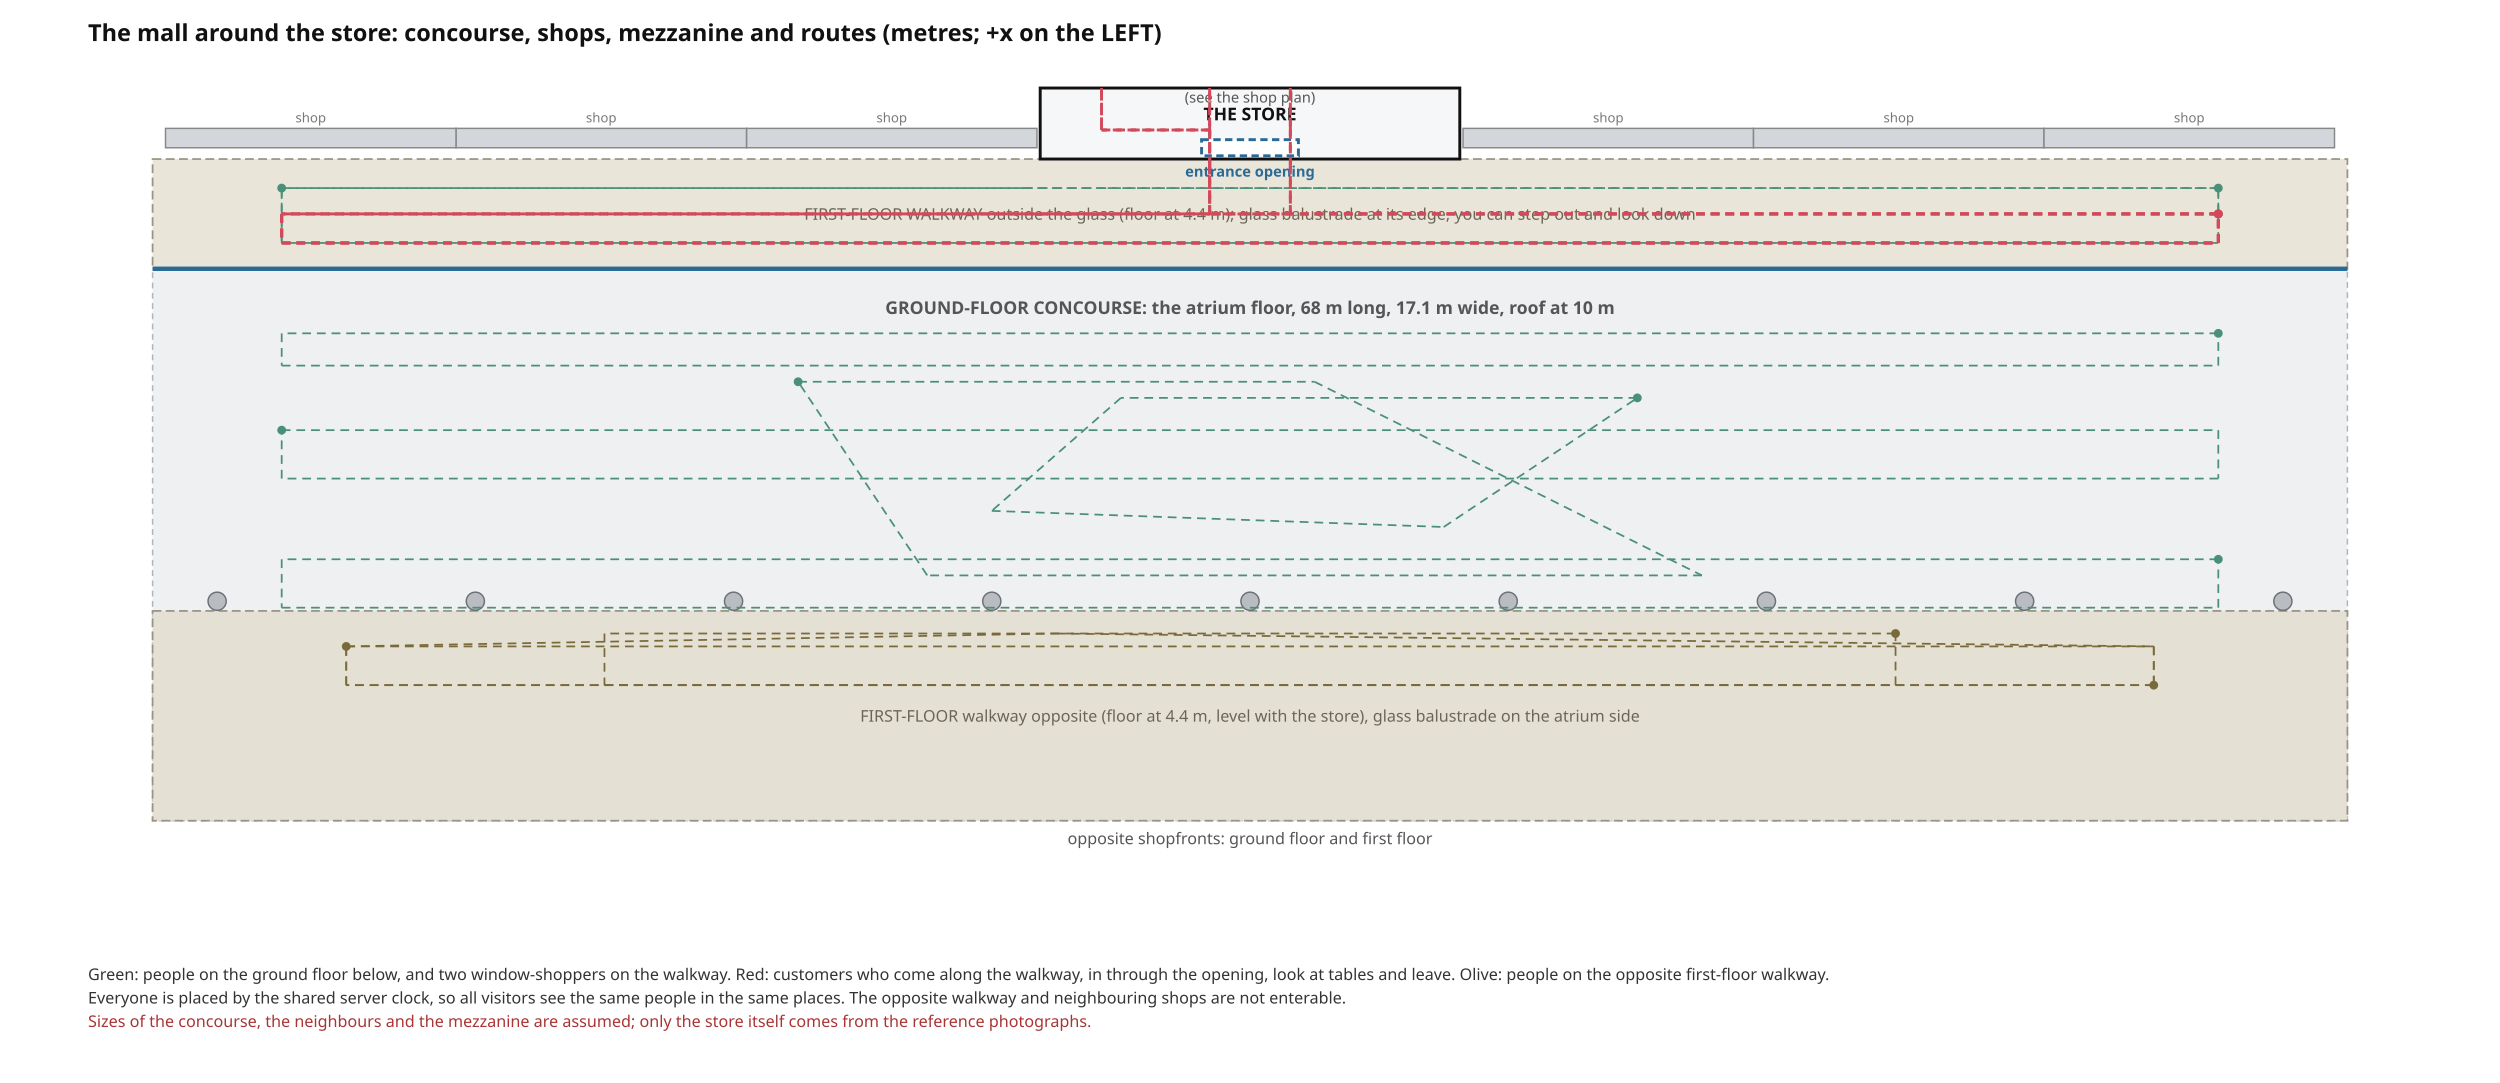
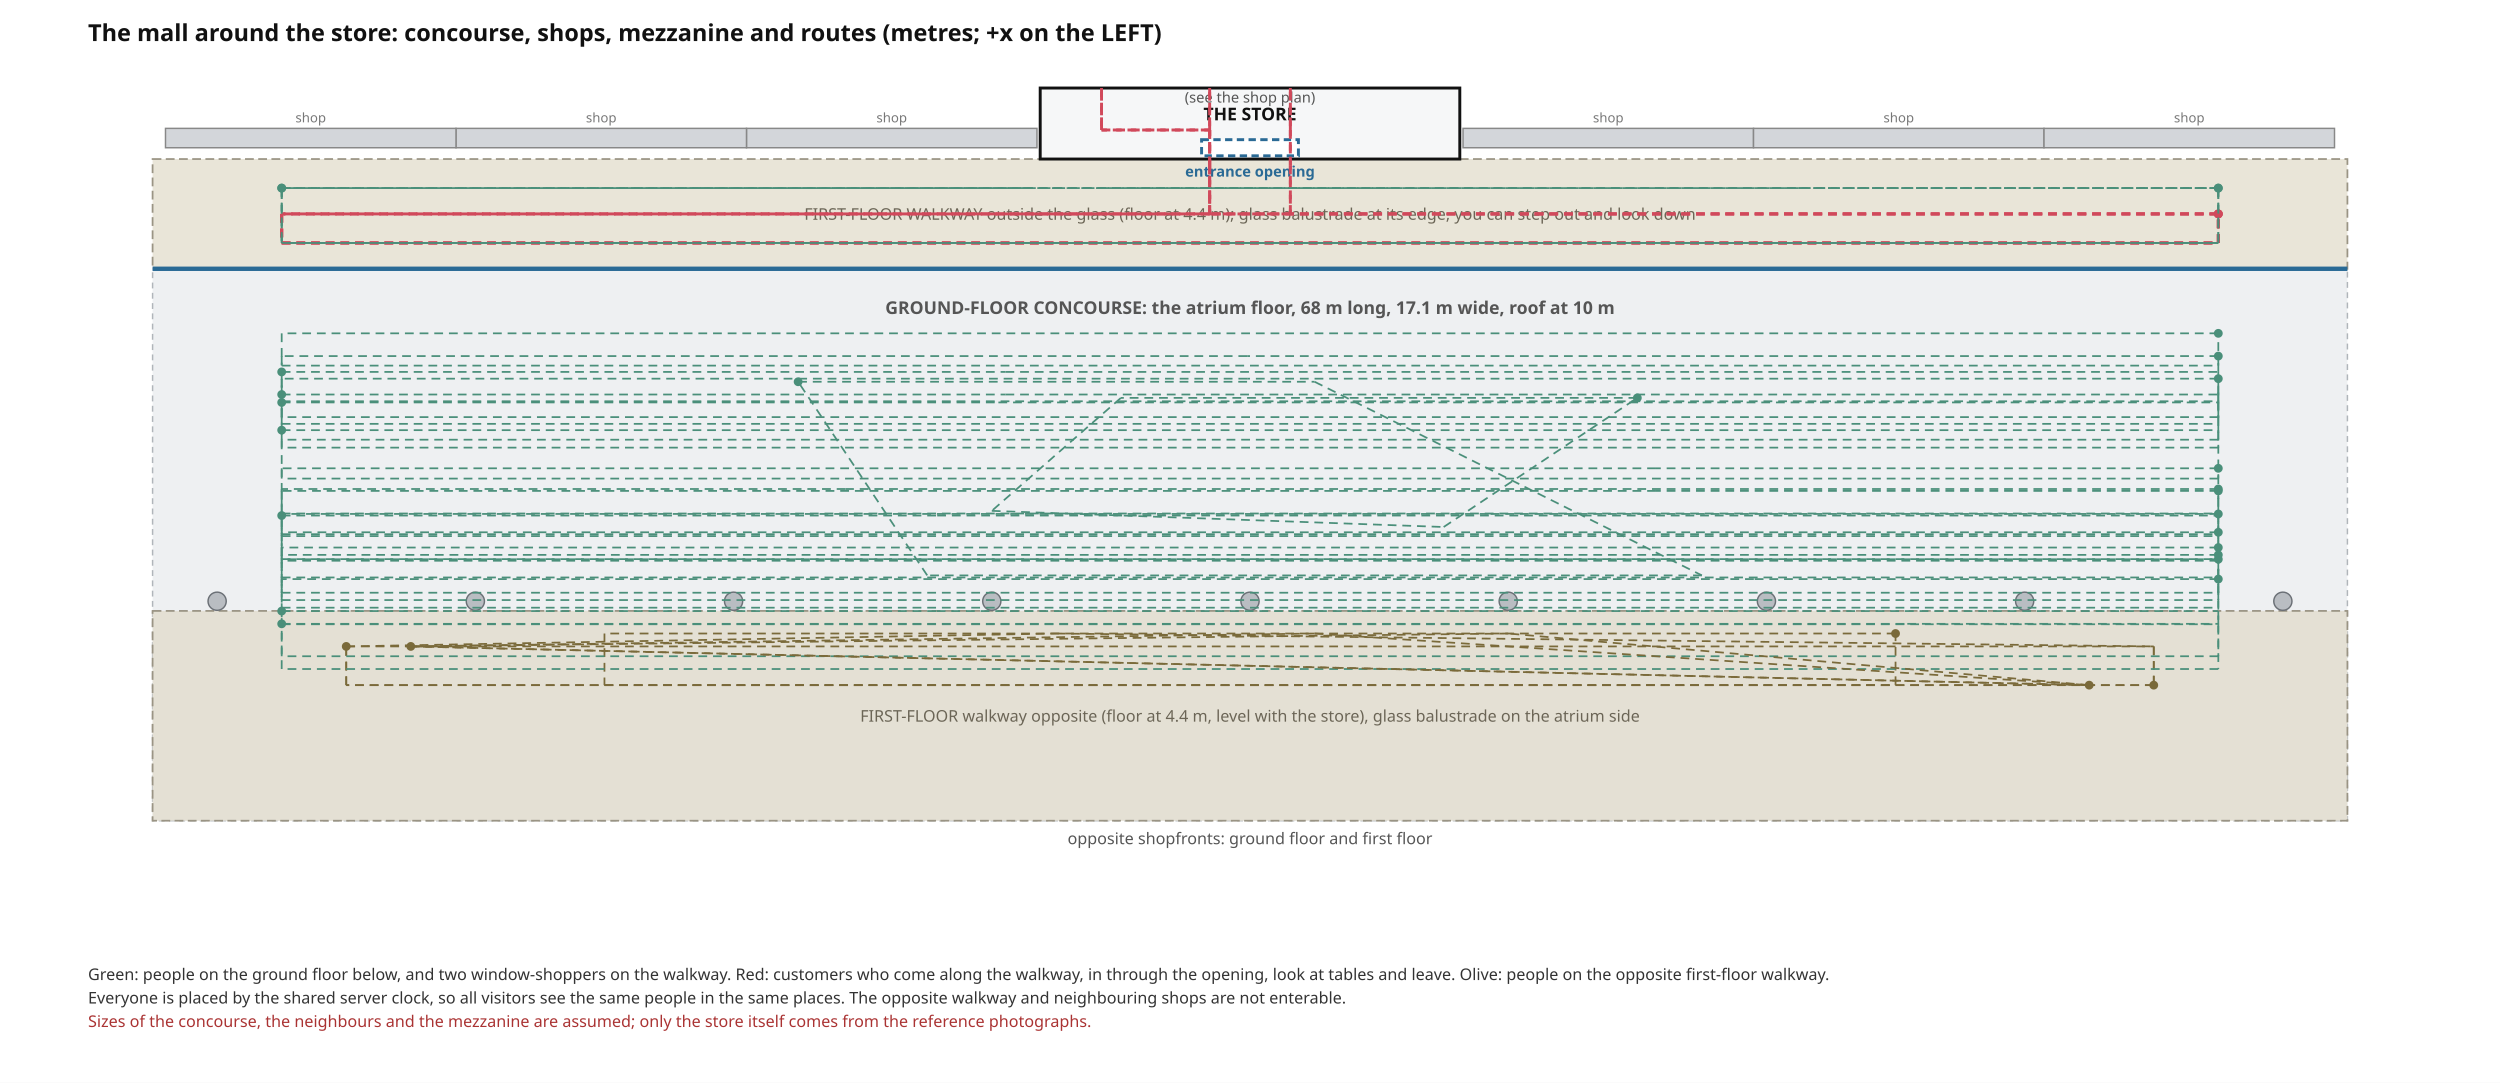
<svg xmlns="http://www.w3.org/2000/svg" width="1704" height="738" viewBox="0 0 1704 738">
  <rect width="1704" height="738" fill="#ffffff" />
  <text x="60.0" y="28.0" font-size="16" text-anchor="start" fill="#111" font-weight="700" font-family="system-ui, sans-serif">The mall around the store: concourse, shops, mezzanine and routes (metres; +x on the LEFT)</text>
  <rect x="104.0" y="183.2" width="1496.0" height="376.2" fill="#eef0f2" stroke="#b0b5ba" stroke-width="1" stroke-dasharray="4 3" />
  <text x="852.0" y="214.0" font-size="12" text-anchor="middle" fill="#555" font-weight="600" font-family="system-ui, sans-serif">GROUND-FLOOR CONCOURSE: the atrium floor, 68 m long, 17.1 m wide, roof at 10 m</text>
  <rect x="104.0" y="108.4" width="1496.0" height="74.8" fill="#e9e5d8" stroke="#9a9484" stroke-width="1.2" stroke-dasharray="6 3" />
  <line x1="1600.0" y1="183.2" x2="104.0" y2="183.2" stroke="#2a6a95" stroke-width="3" />
  <text x="852.0" y="149.8" font-size="11" text-anchor="middle" fill="#6b6556" font-weight="400" font-family="system-ui, sans-serif">FIRST-FLOOR WALKWAY outside the glass (floor at 4.4 m); glass balustrade at its edge, you can step out and look down</text>
  <rect x="104.0" y="416.4" width="1496.0" height="143.0" fill="#e4e0d4" stroke="#9a9484" stroke-width="1.2" stroke-dasharray="6 3" />
  <text x="852.0" y="491.9" font-size="11" text-anchor="middle" fill="#6b6556" font-weight="400" font-family="system-ui, sans-serif">FIRST-FLOOR walkway opposite (floor at 4.4 m, level with the store), glass balustrade on the atrium side</text>
  <text x="852.0" y="575.4" font-size="11" text-anchor="middle" fill="#555" font-weight="400" font-family="system-ui, sans-serif">opposite shopfronts: ground floor and first floor</text>
  <rect x="709.0" y="60.0" width="286.0" height="48.4" fill="#f6f7f8" stroke="#111" stroke-width="2" />
  <text x="852.0" y="82.0" font-size="12" text-anchor="middle" fill="#111" font-weight="700" font-family="system-ui, sans-serif">THE STORE</text>
  <text x="852.0" y="69.9" font-size="10" text-anchor="middle" fill="#555" font-weight="400" font-family="system-ui, sans-serif">(see the shop plan)</text>
  <rect x="997.2" y="87.5" width="198.0" height="13.2" fill="#d3d6da" stroke="#888" stroke-width="1" />
  <text x="1096.2" y="83.4" font-size="9" text-anchor="middle" fill="#777" font-weight="400" font-family="system-ui, sans-serif">shop</text>
  <rect x="1195.2" y="87.5" width="198.0" height="13.2" fill="#d3d6da" stroke="#888" stroke-width="1" />
  <text x="1294.2" y="83.4" font-size="9" text-anchor="middle" fill="#777" font-weight="400" font-family="system-ui, sans-serif">shop</text>
  <rect x="1393.2" y="87.5" width="198.0" height="13.2" fill="#d3d6da" stroke="#888" stroke-width="1" />
  <text x="1492.2" y="83.4" font-size="9" text-anchor="middle" fill="#777" font-weight="400" font-family="system-ui, sans-serif">shop</text>
  <rect x="508.8" y="87.5" width="198.0" height="13.2" fill="#d3d6da" stroke="#888" stroke-width="1" />
  <text x="607.8" y="83.4" font-size="9" text-anchor="middle" fill="#777" font-weight="400" font-family="system-ui, sans-serif">shop</text>
  <rect x="310.8" y="87.5" width="198.0" height="13.2" fill="#d3d6da" stroke="#888" stroke-width="1" />
  <text x="409.8" y="83.4" font-size="9" text-anchor="middle" fill="#777" font-weight="400" font-family="system-ui, sans-serif">shop</text>
  <rect x="112.8" y="87.5" width="198.0" height="13.2" fill="#d3d6da" stroke="#888" stroke-width="1" />
  <text x="211.8" y="83.4" font-size="9" text-anchor="middle" fill="#777" font-weight="400" font-family="system-ui, sans-serif">shop</text>
  <rect x="819.0" y="95.2" width="66.0" height="11.0" fill="#ffffff" stroke="#2a6a95" stroke-width="2" stroke-dasharray="5 3" />
  <text x="852.0" y="120.4" font-size="10" text-anchor="middle" fill="#2a6a95" font-weight="700" font-family="system-ui, sans-serif">entrance opening</text>
  <circle cx="1556.0" cy="409.8" r="6.2" fill="#b9bdc2" stroke="#6b7076" />
  <circle cx="1380.0" cy="409.8" r="6.2" fill="#b9bdc2" stroke="#6b7076" />
  <circle cx="1204.0" cy="409.8" r="6.2" fill="#b9bdc2" stroke="#6b7076" />
  <circle cx="1028.0" cy="409.8" r="6.2" fill="#b9bdc2" stroke="#6b7076" />
  <circle cx="852.0" cy="409.8" r="6.2" fill="#b9bdc2" stroke="#6b7076" />
  <circle cx="676.0" cy="409.8" r="6.2" fill="#b9bdc2" stroke="#6b7076" />
  <circle cx="500.0" cy="409.8" r="6.2" fill="#b9bdc2" stroke="#6b7076" />
  <circle cx="324.0" cy="409.8" r="6.2" fill="#b9bdc2" stroke="#6b7076" />
  <circle cx="148.0" cy="409.8" r="6.2" fill="#b9bdc2" stroke="#6b7076" />
  <line x1="1512.0" y1="227.2" x2="192.0" y2="227.2" stroke="#4a8f7a" stroke-width="1.2" stroke-dasharray="6 4" />
  <line x1="192.0" y1="227.2" x2="192.0" y2="249.2" stroke="#4a8f7a" stroke-width="1.2" stroke-dasharray="6 4" />
  <line x1="192.0" y1="249.2" x2="1512.0" y2="249.2" stroke="#4a8f7a" stroke-width="1.2" stroke-dasharray="6 4" />
  <line x1="1512.0" y1="249.2" x2="1512.0" y2="227.2" stroke="#4a8f7a" stroke-width="1.2" stroke-dasharray="6 4" />
  <circle cx="1512.0" cy="227.2" r="3.0" fill="#4a8f7a" stroke="none" />
  <line x1="192.0" y1="293.2" x2="1512.0" y2="293.2" stroke="#4a8f7a" stroke-width="1.2" stroke-dasharray="6 4" />
  <line x1="1512.0" y1="293.2" x2="1512.0" y2="326.2" stroke="#4a8f7a" stroke-width="1.2" stroke-dasharray="6 4" />
  <line x1="1512.0" y1="326.2" x2="192.0" y2="326.2" stroke="#4a8f7a" stroke-width="1.2" stroke-dasharray="6 4" />
  <line x1="192.0" y1="326.2" x2="192.0" y2="293.2" stroke="#4a8f7a" stroke-width="1.2" stroke-dasharray="6 4" />
  <circle cx="192.0" cy="293.2" r="3.0" fill="#4a8f7a" stroke="none" />
  <line x1="1512.0" y1="381.2" x2="192.0" y2="381.2" stroke="#4a8f7a" stroke-width="1.2" stroke-dasharray="6 4" />
  <line x1="192.0" y1="381.2" x2="192.0" y2="414.2" stroke="#4a8f7a" stroke-width="1.2" stroke-dasharray="6 4" />
  <line x1="192.0" y1="414.2" x2="1512.0" y2="414.2" stroke="#4a8f7a" stroke-width="1.2" stroke-dasharray="6 4" />
  <line x1="1512.0" y1="414.2" x2="1512.0" y2="381.2" stroke="#4a8f7a" stroke-width="1.2" stroke-dasharray="6 4" />
  <circle cx="1512.0" cy="381.2" r="3.0" fill="#4a8f7a" stroke="none" />
  <line x1="1116.0" y1="271.2" x2="764.0" y2="271.2" stroke="#4a8f7a" stroke-width="1.2" stroke-dasharray="6 4" />
  <line x1="764.0" y1="271.2" x2="676.0" y2="348.2" stroke="#4a8f7a" stroke-width="1.2" stroke-dasharray="6 4" />
  <line x1="676.0" y1="348.2" x2="984.0" y2="359.2" stroke="#4a8f7a" stroke-width="1.2" stroke-dasharray="6 4" />
  <line x1="984.0" y1="359.2" x2="1116.0" y2="271.2" stroke="#4a8f7a" stroke-width="1.2" stroke-dasharray="6 4" />
  <circle cx="1116.0" cy="271.2" r="3.0" fill="#4a8f7a" stroke="none" />
  <line x1="544.0" y1="260.2" x2="896.0" y2="260.2" stroke="#4a8f7a" stroke-width="1.2" stroke-dasharray="6 4" />
  <line x1="896.0" y1="260.2" x2="1160.0" y2="392.2" stroke="#4a8f7a" stroke-width="1.2" stroke-dasharray="6 4" />
  <line x1="1160.0" y1="392.2" x2="632.0" y2="392.2" stroke="#4a8f7a" stroke-width="1.2" stroke-dasharray="6 4" />
  <line x1="632.0" y1="392.2" x2="544.0" y2="260.2" stroke="#4a8f7a" stroke-width="1.2" stroke-dasharray="6 4" />
  <circle cx="544.0" cy="260.2" r="3.0" fill="#4a8f7a" stroke="none" />
  <line x1="1512.0" y1="128.2" x2="951.0" y2="128.2" stroke="#4a8f7a" stroke-width="1.2" stroke-dasharray="6 4" />
  <line x1="951.0" y1="128.2" x2="753.0" y2="128.2" stroke="#4a8f7a" stroke-width="1.2" stroke-dasharray="6 4" />
  <line x1="753.0" y1="128.2" x2="192.0" y2="128.2" stroke="#4a8f7a" stroke-width="1.2" stroke-dasharray="6 4" />
  <line x1="192.0" y1="128.2" x2="192.0" y2="165.6" stroke="#4a8f7a" stroke-width="1.2" stroke-dasharray="6 4" />
  <line x1="192.0" y1="165.6" x2="1512.0" y2="165.6" stroke="#4a8f7a" stroke-width="1.2" stroke-dasharray="6 4" />
  <line x1="1512.0" y1="165.6" x2="1512.0" y2="128.2" stroke="#4a8f7a" stroke-width="1.2" stroke-dasharray="6 4" />
  <circle cx="1512.0" cy="128.2" r="3.0" fill="#4a8f7a" stroke="none" />
  <line x1="192.0" y1="128.2" x2="698.0" y2="128.2" stroke="#4a8f7a" stroke-width="1.2" stroke-dasharray="6 4" />
  <line x1="698.0" y1="128.2" x2="1512.0" y2="128.2" stroke="#4a8f7a" stroke-width="1.2" stroke-dasharray="6 4" />
  <line x1="1512.0" y1="128.2" x2="1512.0" y2="165.6" stroke="#4a8f7a" stroke-width="1.2" stroke-dasharray="6 4" />
  <line x1="1512.0" y1="165.6" x2="192.0" y2="165.6" stroke="#4a8f7a" stroke-width="1.2" stroke-dasharray="6 4" />
  <line x1="192.0" y1="165.6" x2="192.0" y2="128.2" stroke="#4a8f7a" stroke-width="1.2" stroke-dasharray="6 4" />
  <circle cx="192.0" cy="128.2" r="3.0" fill="#4a8f7a" stroke="none" />
  <line x1="1512.0" y1="145.8" x2="824.5" y2="145.8" stroke="#d1495b" stroke-width="2" stroke-dasharray="6 4" />
  <line x1="824.5" y1="145.8" x2="824.5" y2="112.8" stroke="#d1495b" stroke-width="2" stroke-dasharray="6 4" />
  <line x1="824.5" y1="112.8" x2="824.5" y2="88.6" stroke="#d1495b" stroke-width="2" stroke-dasharray="6 4" />
  <line x1="824.5" y1="88.6" x2="824.5" y2="60.0" stroke="#d1495b" stroke-width="2" stroke-dasharray="6 4" />
  <line x1="824.5" y1="60.0" x2="824.5" y2="88.6" stroke="#d1495b" stroke-width="2" stroke-dasharray="6 4" />
  <line x1="824.5" y1="88.6" x2="824.5" y2="112.8" stroke="#d1495b" stroke-width="2" stroke-dasharray="6 4" />
  <line x1="824.5" y1="112.8" x2="824.5" y2="145.8" stroke="#d1495b" stroke-width="2" stroke-dasharray="6 4" />
  <line x1="824.5" y1="145.8" x2="192.0" y2="145.8" stroke="#d1495b" stroke-width="2" stroke-dasharray="6 4" />
  <line x1="192.0" y1="145.8" x2="192.0" y2="165.6" stroke="#d1495b" stroke-width="2" stroke-dasharray="6 4" />
  <line x1="192.0" y1="165.6" x2="1512.0" y2="165.6" stroke="#d1495b" stroke-width="2" stroke-dasharray="6 4" />
  <line x1="1512.0" y1="165.6" x2="1512.0" y2="145.8" stroke="#d1495b" stroke-width="2" stroke-dasharray="6 4" />
  <circle cx="1512.0" cy="145.8" r="3.0" fill="#d1495b" stroke="none" />
  <line x1="1512.0" y1="145.8" x2="879.5" y2="145.8" stroke="#d1495b" stroke-width="2" stroke-dasharray="6 4" />
  <line x1="879.5" y1="145.8" x2="879.5" y2="112.8" stroke="#d1495b" stroke-width="2" stroke-dasharray="6 4" />
  <line x1="879.5" y1="112.8" x2="879.5" y2="88.6" stroke="#d1495b" stroke-width="2" stroke-dasharray="6 4" />
  <line x1="879.5" y1="88.6" x2="879.5" y2="60.0" stroke="#d1495b" stroke-width="2" stroke-dasharray="6 4" />
  <line x1="879.5" y1="60.0" x2="879.5" y2="88.6" stroke="#d1495b" stroke-width="2" stroke-dasharray="6 4" />
  <line x1="879.5" y1="88.6" x2="879.5" y2="112.8" stroke="#d1495b" stroke-width="2" stroke-dasharray="6 4" />
  <line x1="879.5" y1="112.8" x2="879.5" y2="145.8" stroke="#d1495b" stroke-width="2" stroke-dasharray="6 4" />
  <line x1="879.5" y1="145.8" x2="192.0" y2="145.8" stroke="#d1495b" stroke-width="2" stroke-dasharray="6 4" />
  <line x1="192.0" y1="145.8" x2="192.0" y2="165.6" stroke="#d1495b" stroke-width="2" stroke-dasharray="6 4" />
  <line x1="192.0" y1="165.6" x2="1512.0" y2="165.6" stroke="#d1495b" stroke-width="2" stroke-dasharray="6 4" />
  <line x1="1512.0" y1="165.6" x2="1512.0" y2="145.8" stroke="#d1495b" stroke-width="2" stroke-dasharray="6 4" />
  <circle cx="1512.0" cy="145.8" r="3.0" fill="#d1495b" stroke="none" />
  <line x1="1512.0" y1="145.8" x2="824.5" y2="145.8" stroke="#d1495b" stroke-width="2" stroke-dasharray="6 4" />
  <line x1="824.5" y1="145.8" x2="824.5" y2="112.8" stroke="#d1495b" stroke-width="2" stroke-dasharray="6 4" />
  <line x1="824.5" y1="112.8" x2="824.5" y2="88.6" stroke="#d1495b" stroke-width="2" stroke-dasharray="6 4" />
  <line x1="824.5" y1="88.6" x2="750.8" y2="88.6" stroke="#d1495b" stroke-width="2" stroke-dasharray="6 4" />
  <line x1="750.8" y1="88.6" x2="750.8" y2="60.0" stroke="#d1495b" stroke-width="2" stroke-dasharray="6 4" />
  <line x1="750.8" y1="60.0" x2="750.8" y2="88.6" stroke="#d1495b" stroke-width="2" stroke-dasharray="6 4" />
  <line x1="750.8" y1="88.6" x2="824.5" y2="88.6" stroke="#d1495b" stroke-width="2" stroke-dasharray="6 4" />
  <line x1="824.5" y1="88.6" x2="824.5" y2="112.8" stroke="#d1495b" stroke-width="2" stroke-dasharray="6 4" />
  <line x1="824.5" y1="112.8" x2="824.5" y2="145.8" stroke="#d1495b" stroke-width="2" stroke-dasharray="6 4" />
  <line x1="824.5" y1="145.8" x2="192.0" y2="145.8" stroke="#d1495b" stroke-width="2" stroke-dasharray="6 4" />
  <line x1="192.0" y1="145.8" x2="192.0" y2="165.6" stroke="#d1495b" stroke-width="2" stroke-dasharray="6 4" />
  <line x1="192.0" y1="165.6" x2="1512.0" y2="165.6" stroke="#d1495b" stroke-width="2" stroke-dasharray="6 4" />
  <line x1="1512.0" y1="165.6" x2="1512.0" y2="145.8" stroke="#d1495b" stroke-width="2" stroke-dasharray="6 4" />
  <circle cx="1512.0" cy="145.8" r="3.0" fill="#d1495b" stroke="none" />
  <line x1="1468.0" y1="467.0" x2="236.0" y2="467.0" stroke="#7a6a3a" stroke-width="1.2" stroke-dasharray="6 4" />
  <line x1="236.0" y1="467.0" x2="236.0" y2="440.6" stroke="#7a6a3a" stroke-width="1.2" stroke-dasharray="6 4" />
  <line x1="236.0" y1="440.6" x2="1468.0" y2="440.6" stroke="#7a6a3a" stroke-width="1.2" stroke-dasharray="6 4" />
  <line x1="1468.0" y1="440.6" x2="1468.0" y2="467.0" stroke="#7a6a3a" stroke-width="1.2" stroke-dasharray="6 4" />
  <circle cx="1468.0" cy="467.0" r="3.0" fill="#7a6a3a" stroke="none" />
  <line x1="236.0" y1="440.6" x2="720.0" y2="431.8" stroke="#7a6a3a" stroke-width="1.2" stroke-dasharray="6 4" />
  <line x1="720.0" y1="431.8" x2="1468.0" y2="440.6" stroke="#7a6a3a" stroke-width="1.2" stroke-dasharray="6 4" />
  <line x1="1468.0" y1="440.6" x2="1468.0" y2="467.0" stroke="#7a6a3a" stroke-width="1.2" stroke-dasharray="6 4" />
  <line x1="1468.0" y1="467.0" x2="236.0" y2="467.0" stroke="#7a6a3a" stroke-width="1.2" stroke-dasharray="6 4" />
  <line x1="236.0" y1="467.0" x2="236.0" y2="440.6" stroke="#7a6a3a" stroke-width="1.2" stroke-dasharray="6 4" />
  <circle cx="236.0" cy="440.6" r="3.0" fill="#7a6a3a" stroke="none" />
  <line x1="1292.0" y1="431.8" x2="412.0" y2="431.8" stroke="#7a6a3a" stroke-width="1.2" stroke-dasharray="6 4" />
  <line x1="412.0" y1="431.8" x2="412.0" y2="467.0" stroke="#7a6a3a" stroke-width="1.2" stroke-dasharray="6 4" />
  <line x1="412.0" y1="467.0" x2="1292.0" y2="467.0" stroke="#7a6a3a" stroke-width="1.2" stroke-dasharray="6 4" />
  <line x1="1292.0" y1="467.0" x2="1292.0" y2="431.8" stroke="#7a6a3a" stroke-width="1.2" stroke-dasharray="6 4" />
  <circle cx="1292.0" cy="431.8" r="3.0" fill="#7a6a3a" stroke="none" />
+   <line x1="192.0" y1="351.4" x2="638.8" y2="351.4" stroke="#4a8f7a" stroke-width="1.2" stroke-dasharray="6 4" />
+   <line x1="638.8" y1="351.4" x2="1512.0" y2="351.4" stroke="#4a8f7a" stroke-width="1.2" stroke-dasharray="6 4" />
+   <line x1="1512.0" y1="351.4" x2="1512.0" y2="382.2" stroke="#4a8f7a" stroke-width="1.2" stroke-dasharray="6 4" />
+   <line x1="1512.0" y1="382.2" x2="192.0" y2="382.2" stroke="#4a8f7a" stroke-width="1.2" stroke-dasharray="6 4" />
+   <line x1="192.0" y1="382.2" x2="192.0" y2="351.4" stroke="#4a8f7a" stroke-width="1.2" stroke-dasharray="6 4" />
+   <circle cx="192.0" cy="351.4" r="3.0" fill="#4a8f7a" stroke="none" />
+   <line x1="1512.0" y1="258.1" x2="850.1" y2="258.1" stroke="#4a8f7a" stroke-width="1.2" stroke-dasharray="6 4" />
+   <line x1="850.1" y1="258.1" x2="192.0" y2="258.1" stroke="#4a8f7a" stroke-width="1.2" stroke-dasharray="6 4" />
+   <line x1="192.0" y1="258.1" x2="192.0" y2="288.9" stroke="#4a8f7a" stroke-width="1.2" stroke-dasharray="6 4" />
+   <line x1="192.0" y1="288.9" x2="1512.0" y2="288.9" stroke="#4a8f7a" stroke-width="1.2" stroke-dasharray="6 4" />
+   <line x1="1512.0" y1="288.9" x2="1512.0" y2="258.1" stroke="#4a8f7a" stroke-width="1.2" stroke-dasharray="6 4" />
+   <circle cx="1512.0" cy="258.1" r="3.0" fill="#4a8f7a" stroke="none" />
+   <line x1="1512.0" y1="242.7" x2="850.1" y2="242.7" stroke="#4a8f7a" stroke-width="1.2" stroke-dasharray="6 4" />
+   <line x1="850.1" y1="242.7" x2="192.0" y2="242.7" stroke="#4a8f7a" stroke-width="1.2" stroke-dasharray="6 4" />
+   <line x1="192.0" y1="242.7" x2="192.0" y2="273.5" stroke="#4a8f7a" stroke-width="1.2" stroke-dasharray="6 4" />
+   <line x1="192.0" y1="273.5" x2="1512.0" y2="273.5" stroke="#4a8f7a" stroke-width="1.2" stroke-dasharray="6 4" />
+   <line x1="1512.0" y1="273.5" x2="1512.0" y2="242.7" stroke="#4a8f7a" stroke-width="1.2" stroke-dasharray="6 4" />
+   <circle cx="1512.0" cy="242.7" r="3.0" fill="#4a8f7a" stroke="none" />
+   <line x1="192.0" y1="274.3" x2="680.5" y2="274.3" stroke="#4a8f7a" stroke-width="1.2" stroke-dasharray="6 4" />
+   <line x1="680.5" y1="274.3" x2="1512.0" y2="274.3" stroke="#4a8f7a" stroke-width="1.2" stroke-dasharray="6 4" />
+   <line x1="1512.0" y1="274.3" x2="1512.0" y2="305.1" stroke="#4a8f7a" stroke-width="1.2" stroke-dasharray="6 4" />
+   <line x1="1512.0" y1="305.1" x2="192.0" y2="305.1" stroke="#4a8f7a" stroke-width="1.2" stroke-dasharray="6 4" />
+   <line x1="192.0" y1="305.1" x2="192.0" y2="274.3" stroke="#4a8f7a" stroke-width="1.2" stroke-dasharray="6 4" />
+   <circle cx="192.0" cy="274.3" r="3.0" fill="#4a8f7a" stroke="none" />
+   <line x1="1512.0" y1="350.3" x2="1014.6" y2="350.3" stroke="#4a8f7a" stroke-width="1.2" stroke-dasharray="6 4" />
+   <line x1="1014.6" y1="350.3" x2="192.0" y2="350.3" stroke="#4a8f7a" stroke-width="1.2" stroke-dasharray="6 4" />
+   <line x1="192.0" y1="350.3" x2="192.0" y2="381.1" stroke="#4a8f7a" stroke-width="1.2" stroke-dasharray="6 4" />
+   <line x1="192.0" y1="381.1" x2="1512.0" y2="381.1" stroke="#4a8f7a" stroke-width="1.2" stroke-dasharray="6 4" />
+   <line x1="1512.0" y1="381.1" x2="1512.0" y2="350.3" stroke="#4a8f7a" stroke-width="1.2" stroke-dasharray="6 4" />
+   <circle cx="1512.0" cy="350.3" r="3.0" fill="#4a8f7a" stroke="none" />
+   <line x1="192.0" y1="268.9" x2="685.3" y2="268.9" stroke="#4a8f7a" stroke-width="1.2" stroke-dasharray="6 4" />
+   <line x1="685.3" y1="268.9" x2="1512.0" y2="268.9" stroke="#4a8f7a" stroke-width="1.2" stroke-dasharray="6 4" />
+   <line x1="1512.0" y1="268.9" x2="1512.0" y2="299.7" stroke="#4a8f7a" stroke-width="1.2" stroke-dasharray="6 4" />
+   <line x1="1512.0" y1="299.7" x2="192.0" y2="299.7" stroke="#4a8f7a" stroke-width="1.2" stroke-dasharray="6 4" />
+   <line x1="192.0" y1="299.7" x2="192.0" y2="268.9" stroke="#4a8f7a" stroke-width="1.2" stroke-dasharray="6 4" />
+   <circle cx="192.0" cy="268.9" r="3.0" fill="#4a8f7a" stroke="none" />
+   <line x1="192.0" y1="253.5" x2="685.3" y2="253.5" stroke="#4a8f7a" stroke-width="1.2" stroke-dasharray="6 4" />
+   <line x1="685.3" y1="253.5" x2="1512.0" y2="253.5" stroke="#4a8f7a" stroke-width="1.2" stroke-dasharray="6 4" />
+   <line x1="1512.0" y1="253.5" x2="1512.0" y2="284.3" stroke="#4a8f7a" stroke-width="1.2" stroke-dasharray="6 4" />
+   <line x1="1512.0" y1="284.3" x2="192.0" y2="284.3" stroke="#4a8f7a" stroke-width="1.2" stroke-dasharray="6 4" />
+   <line x1="192.0" y1="284.3" x2="192.0" y2="253.5" stroke="#4a8f7a" stroke-width="1.2" stroke-dasharray="6 4" />
+   <circle cx="192.0" cy="253.5" r="3.0" fill="#4a8f7a" stroke="none" />
+   <line x1="192.0" y1="416.5" x2="638.4" y2="416.5" stroke="#4a8f7a" stroke-width="1.2" stroke-dasharray="6 4" />
+   <line x1="638.4" y1="416.5" x2="1512.0" y2="416.5" stroke="#4a8f7a" stroke-width="1.2" stroke-dasharray="6 4" />
+   <line x1="1512.0" y1="416.5" x2="1512.0" y2="447.3" stroke="#4a8f7a" stroke-width="1.2" stroke-dasharray="6 4" />
+   <line x1="1512.0" y1="447.3" x2="192.0" y2="447.3" stroke="#4a8f7a" stroke-width="1.2" stroke-dasharray="6 4" />
+   <line x1="192.0" y1="447.3" x2="192.0" y2="416.5" stroke="#4a8f7a" stroke-width="1.2" stroke-dasharray="6 4" />
+   <circle cx="192.0" cy="416.5" r="3.0" fill="#4a8f7a" stroke="none" />
+   <line x1="192.0" y1="425.2" x2="1300.0" y2="425.2" stroke="#4a8f7a" stroke-width="1.2" stroke-dasharray="6 4" />
+   <line x1="1300.0" y1="425.2" x2="1512.0" y2="425.2" stroke="#4a8f7a" stroke-width="1.2" stroke-dasharray="6 4" />
+   <line x1="1512.0" y1="425.2" x2="1512.0" y2="456.0" stroke="#4a8f7a" stroke-width="1.2" stroke-dasharray="6 4" />
+   <line x1="1512.0" y1="456.0" x2="192.0" y2="456.0" stroke="#4a8f7a" stroke-width="1.2" stroke-dasharray="6 4" />
+   <line x1="192.0" y1="456.0" x2="192.0" y2="425.2" stroke="#4a8f7a" stroke-width="1.2" stroke-dasharray="6 4" />
+   <circle cx="192.0" cy="425.2" r="3.0" fill="#4a8f7a" stroke="none" />
+   <line x1="1512.0" y1="334.6" x2="1128.7" y2="334.6" stroke="#4a8f7a" stroke-width="1.2" stroke-dasharray="6 4" />
+   <line x1="1128.7" y1="334.6" x2="192.0" y2="334.6" stroke="#4a8f7a" stroke-width="1.2" stroke-dasharray="6 4" />
+   <line x1="192.0" y1="334.6" x2="192.0" y2="365.4" stroke="#4a8f7a" stroke-width="1.2" stroke-dasharray="6 4" />
+   <line x1="192.0" y1="365.4" x2="1512.0" y2="365.4" stroke="#4a8f7a" stroke-width="1.2" stroke-dasharray="6 4" />
+   <line x1="1512.0" y1="365.4" x2="1512.0" y2="334.6" stroke="#4a8f7a" stroke-width="1.2" stroke-dasharray="6 4" />
+   <circle cx="1512.0" cy="334.6" r="3.0" fill="#4a8f7a" stroke="none" />
+   <line x1="1512.0" y1="319.2" x2="1128.7" y2="319.2" stroke="#4a8f7a" stroke-width="1.2" stroke-dasharray="6 4" />
+   <line x1="1128.7" y1="319.2" x2="192.0" y2="319.2" stroke="#4a8f7a" stroke-width="1.2" stroke-dasharray="6 4" />
+   <line x1="192.0" y1="319.2" x2="192.0" y2="350.0" stroke="#4a8f7a" stroke-width="1.2" stroke-dasharray="6 4" />
+   <line x1="192.0" y1="350.0" x2="1512.0" y2="350.0" stroke="#4a8f7a" stroke-width="1.2" stroke-dasharray="6 4" />
+   <line x1="1512.0" y1="350.0" x2="1512.0" y2="319.2" stroke="#4a8f7a" stroke-width="1.2" stroke-dasharray="6 4" />
+   <circle cx="1512.0" cy="319.2" r="3.0" fill="#4a8f7a" stroke="none" />
+   <line x1="1512.0" y1="373.2" x2="953.3" y2="373.2" stroke="#4a8f7a" stroke-width="1.2" stroke-dasharray="6 4" />
+   <line x1="953.3" y1="373.2" x2="192.0" y2="373.2" stroke="#4a8f7a" stroke-width="1.2" stroke-dasharray="6 4" />
+   <line x1="192.0" y1="373.2" x2="192.0" y2="404.0" stroke="#4a8f7a" stroke-width="1.2" stroke-dasharray="6 4" />
+   <line x1="192.0" y1="404.0" x2="1512.0" y2="404.0" stroke="#4a8f7a" stroke-width="1.2" stroke-dasharray="6 4" />
+   <line x1="1512.0" y1="404.0" x2="1512.0" y2="373.2" stroke="#4a8f7a" stroke-width="1.2" stroke-dasharray="6 4" />
+   <circle cx="1512.0" cy="373.2" r="3.0" fill="#4a8f7a" stroke="none" />
+   <line x1="1512.0" y1="394.7" x2="1195.4" y2="394.7" stroke="#4a8f7a" stroke-width="1.2" stroke-dasharray="6 4" />
+   <line x1="1195.4" y1="394.7" x2="192.0" y2="394.7" stroke="#4a8f7a" stroke-width="1.2" stroke-dasharray="6 4" />
+   <line x1="192.0" y1="394.7" x2="192.0" y2="425.5" stroke="#4a8f7a" stroke-width="1.2" stroke-dasharray="6 4" />
+   <line x1="192.0" y1="425.5" x2="1512.0" y2="425.5" stroke="#4a8f7a" stroke-width="1.2" stroke-dasharray="6 4" />
+   <line x1="1512.0" y1="425.5" x2="1512.0" y2="394.7" stroke="#4a8f7a" stroke-width="1.2" stroke-dasharray="6 4" />
+   <circle cx="1512.0" cy="394.7" r="3.0" fill="#4a8f7a" stroke="none" />
+   <line x1="1512.0" y1="378.2" x2="612.4" y2="378.2" stroke="#4a8f7a" stroke-width="1.2" stroke-dasharray="6 4" />
+   <line x1="612.4" y1="378.2" x2="192.0" y2="378.2" stroke="#4a8f7a" stroke-width="1.2" stroke-dasharray="6 4" />
+   <line x1="192.0" y1="378.2" x2="192.0" y2="409.0" stroke="#4a8f7a" stroke-width="1.2" stroke-dasharray="6 4" />
+   <line x1="192.0" y1="409.0" x2="1512.0" y2="409.0" stroke="#4a8f7a" stroke-width="1.2" stroke-dasharray="6 4" />
+   <line x1="1512.0" y1="409.0" x2="1512.0" y2="378.2" stroke="#4a8f7a" stroke-width="1.2" stroke-dasharray="6 4" />
+   <circle cx="1512.0" cy="378.2" r="3.0" fill="#4a8f7a" stroke="none" />
+   <line x1="1512.0" y1="362.8" x2="612.4" y2="362.8" stroke="#4a8f7a" stroke-width="1.2" stroke-dasharray="6 4" />
+   <line x1="612.4" y1="362.8" x2="192.0" y2="362.8" stroke="#4a8f7a" stroke-width="1.2" stroke-dasharray="6 4" />
+   <line x1="192.0" y1="362.8" x2="192.0" y2="393.6" stroke="#4a8f7a" stroke-width="1.2" stroke-dasharray="6 4" />
+   <line x1="192.0" y1="393.6" x2="1512.0" y2="393.6" stroke="#4a8f7a" stroke-width="1.2" stroke-dasharray="6 4" />
+   <line x1="1512.0" y1="393.6" x2="1512.0" y2="362.8" stroke="#4a8f7a" stroke-width="1.2" stroke-dasharray="6 4" />
+   <circle cx="1512.0" cy="362.8" r="3.0" fill="#4a8f7a" stroke="none" />
+   <line x1="1512.0" y1="333.3" x2="576.3" y2="333.3" stroke="#4a8f7a" stroke-width="1.2" stroke-dasharray="6 4" />
+   <line x1="576.3" y1="333.3" x2="192.0" y2="333.3" stroke="#4a8f7a" stroke-width="1.2" stroke-dasharray="6 4" />
+   <line x1="192.0" y1="333.3" x2="192.0" y2="364.1" stroke="#4a8f7a" stroke-width="1.2" stroke-dasharray="6 4" />
+   <line x1="192.0" y1="364.1" x2="1512.0" y2="364.1" stroke="#4a8f7a" stroke-width="1.2" stroke-dasharray="6 4" />
+   <line x1="1512.0" y1="364.1" x2="1512.0" y2="333.3" stroke="#4a8f7a" stroke-width="1.2" stroke-dasharray="6 4" />
+   <circle cx="1512.0" cy="333.3" r="3.0" fill="#4a8f7a" stroke="none" />
+   <line x1="1512.0" y1="128.2" x2="1226.0" y2="128.2" stroke="#4a8f7a" stroke-width="1.2" stroke-dasharray="6 4" />
+   <line x1="1226.0" y1="128.2" x2="192.0" y2="128.2" stroke="#4a8f7a" stroke-width="1.2" stroke-dasharray="6 4" />
+   <line x1="192.0" y1="128.2" x2="192.0" y2="165.6" stroke="#4a8f7a" stroke-width="1.2" stroke-dasharray="6 4" />
+   <line x1="192.0" y1="165.6" x2="1512.0" y2="165.6" stroke="#4a8f7a" stroke-width="1.2" stroke-dasharray="6 4" />
+   <line x1="1512.0" y1="165.6" x2="1512.0" y2="128.2" stroke="#4a8f7a" stroke-width="1.2" stroke-dasharray="6 4" />
+   <circle cx="1512.0" cy="128.2" r="3.0" fill="#4a8f7a" stroke="none" />
+   <line x1="1424.0" y1="467.0" x2="1028.0" y2="431.8" stroke="#7a6a3a" stroke-width="1.2" stroke-dasharray="6 4" />
+   <line x1="1028.0" y1="431.8" x2="280.0" y2="440.6" stroke="#7a6a3a" stroke-width="1.2" stroke-dasharray="6 4" />
+   <line x1="280.0" y1="440.6" x2="1424.0" y2="467.0" stroke="#7a6a3a" stroke-width="1.2" stroke-dasharray="6 4" />
+   <circle cx="1424.0" cy="467.0" r="3.0" fill="#7a6a3a" stroke="none" />
+   <line x1="192.0" y1="128.2" x2="478.0" y2="128.2" stroke="#4a8f7a" stroke-width="1.2" stroke-dasharray="6 4" />
+   <line x1="478.0" y1="128.2" x2="1512.0" y2="128.2" stroke="#4a8f7a" stroke-width="1.2" stroke-dasharray="6 4" />
+   <line x1="1512.0" y1="128.2" x2="1512.0" y2="165.6" stroke="#4a8f7a" stroke-width="1.2" stroke-dasharray="6 4" />
+   <line x1="1512.0" y1="165.6" x2="192.0" y2="165.6" stroke="#4a8f7a" stroke-width="1.2" stroke-dasharray="6 4" />
+   <line x1="192.0" y1="165.6" x2="192.0" y2="128.2" stroke="#4a8f7a" stroke-width="1.2" stroke-dasharray="6 4" />
+   <circle cx="192.0" cy="128.2" r="3.0" fill="#4a8f7a" stroke="none" />
+   <line x1="280.0" y1="440.6" x2="896.0" y2="431.8" stroke="#7a6a3a" stroke-width="1.2" stroke-dasharray="6 4" />
+   <line x1="896.0" y1="431.8" x2="1424.0" y2="467.0" stroke="#7a6a3a" stroke-width="1.2" stroke-dasharray="6 4" />
+   <line x1="1424.0" y1="467.0" x2="280.0" y2="440.6" stroke="#7a6a3a" stroke-width="1.2" stroke-dasharray="6 4" />
+   <circle cx="280.0" cy="440.6" r="3.0" fill="#7a6a3a" stroke="none" />
  <text x="60.0" y="668.0" font-size="11" text-anchor="start" fill="#333" font-weight="400" font-family="system-ui, sans-serif">Green: people on the ground floor below, and two window-shoppers on the walkway. Red: customers who come along the walkway, in through the opening, look at tables and leave. Olive: people on the opposite first-floor walkway.</text>
  <text x="60.0" y="684.0" font-size="11" text-anchor="start" fill="#333" font-weight="400" font-family="system-ui, sans-serif">Everyone is placed by the shared server clock, so all visitors see the same people in the same places. The opposite walkway and neighbouring shops are not enterable.</text>
  <text x="60.0" y="700.0" font-size="11" text-anchor="start" fill="#a33" font-weight="400" font-family="system-ui, sans-serif">Sizes of the concourse, the neighbours and the mezzanine are assumed; only the store itself comes from the reference photographs.</text>
</svg>
